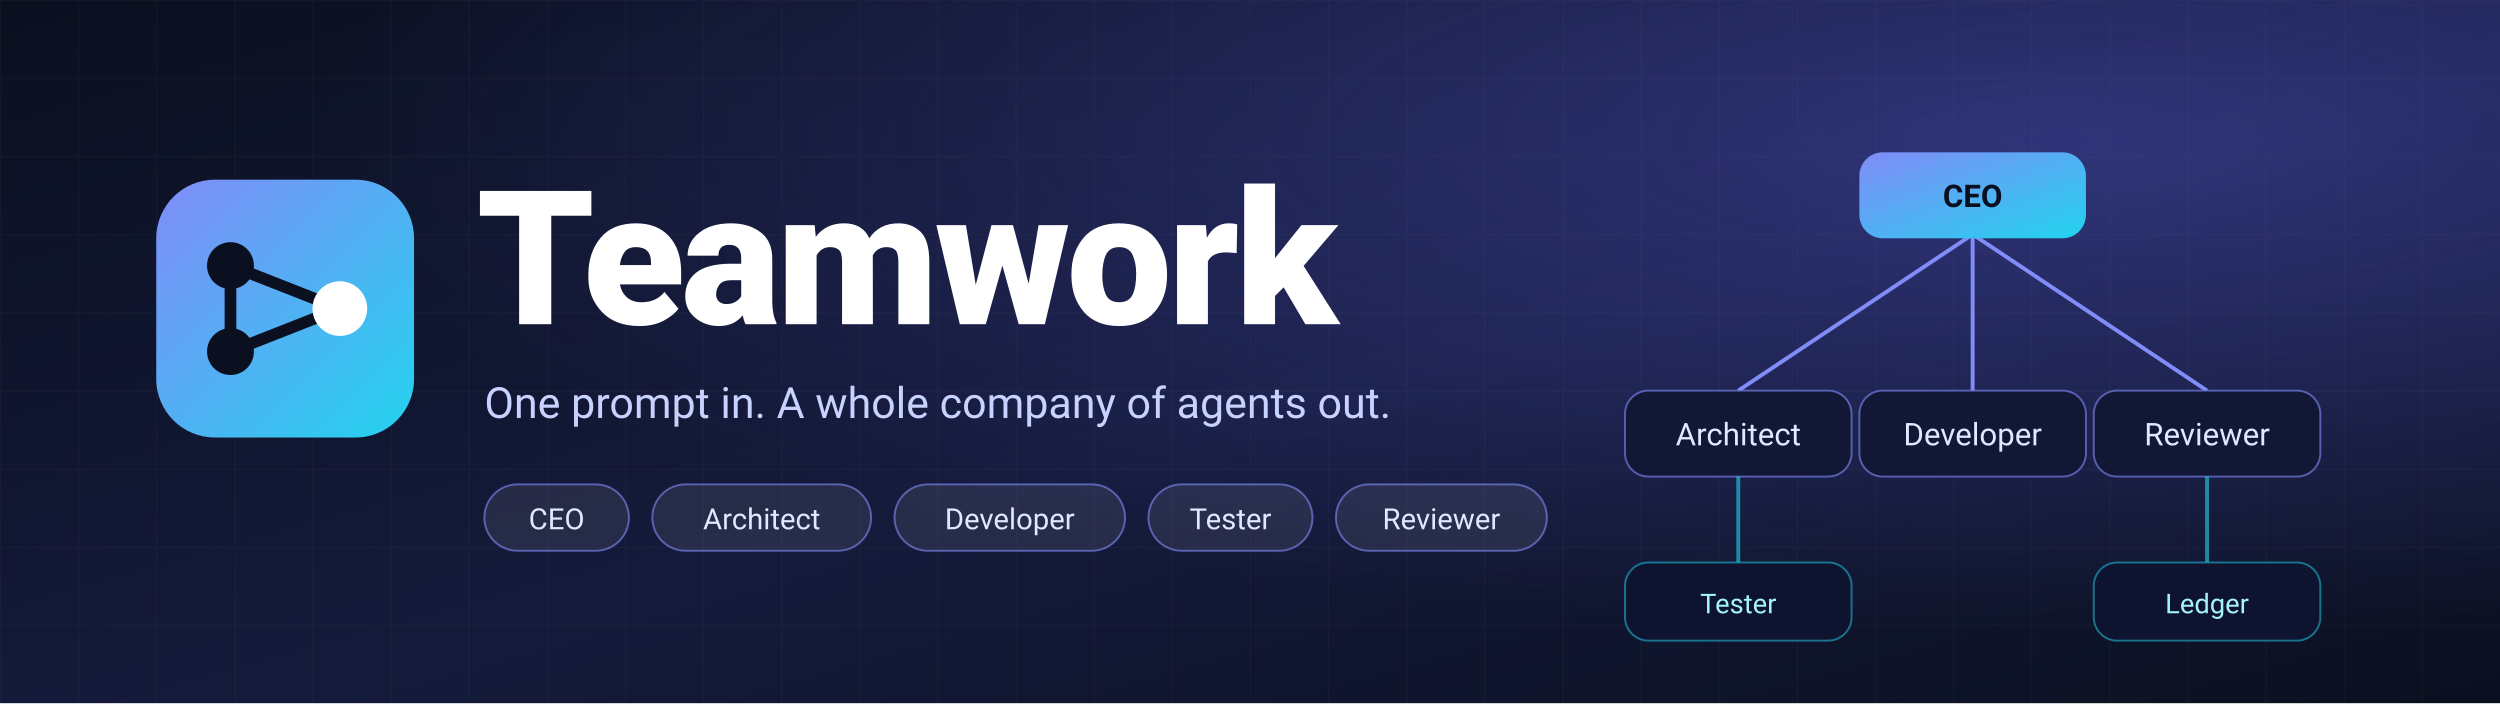
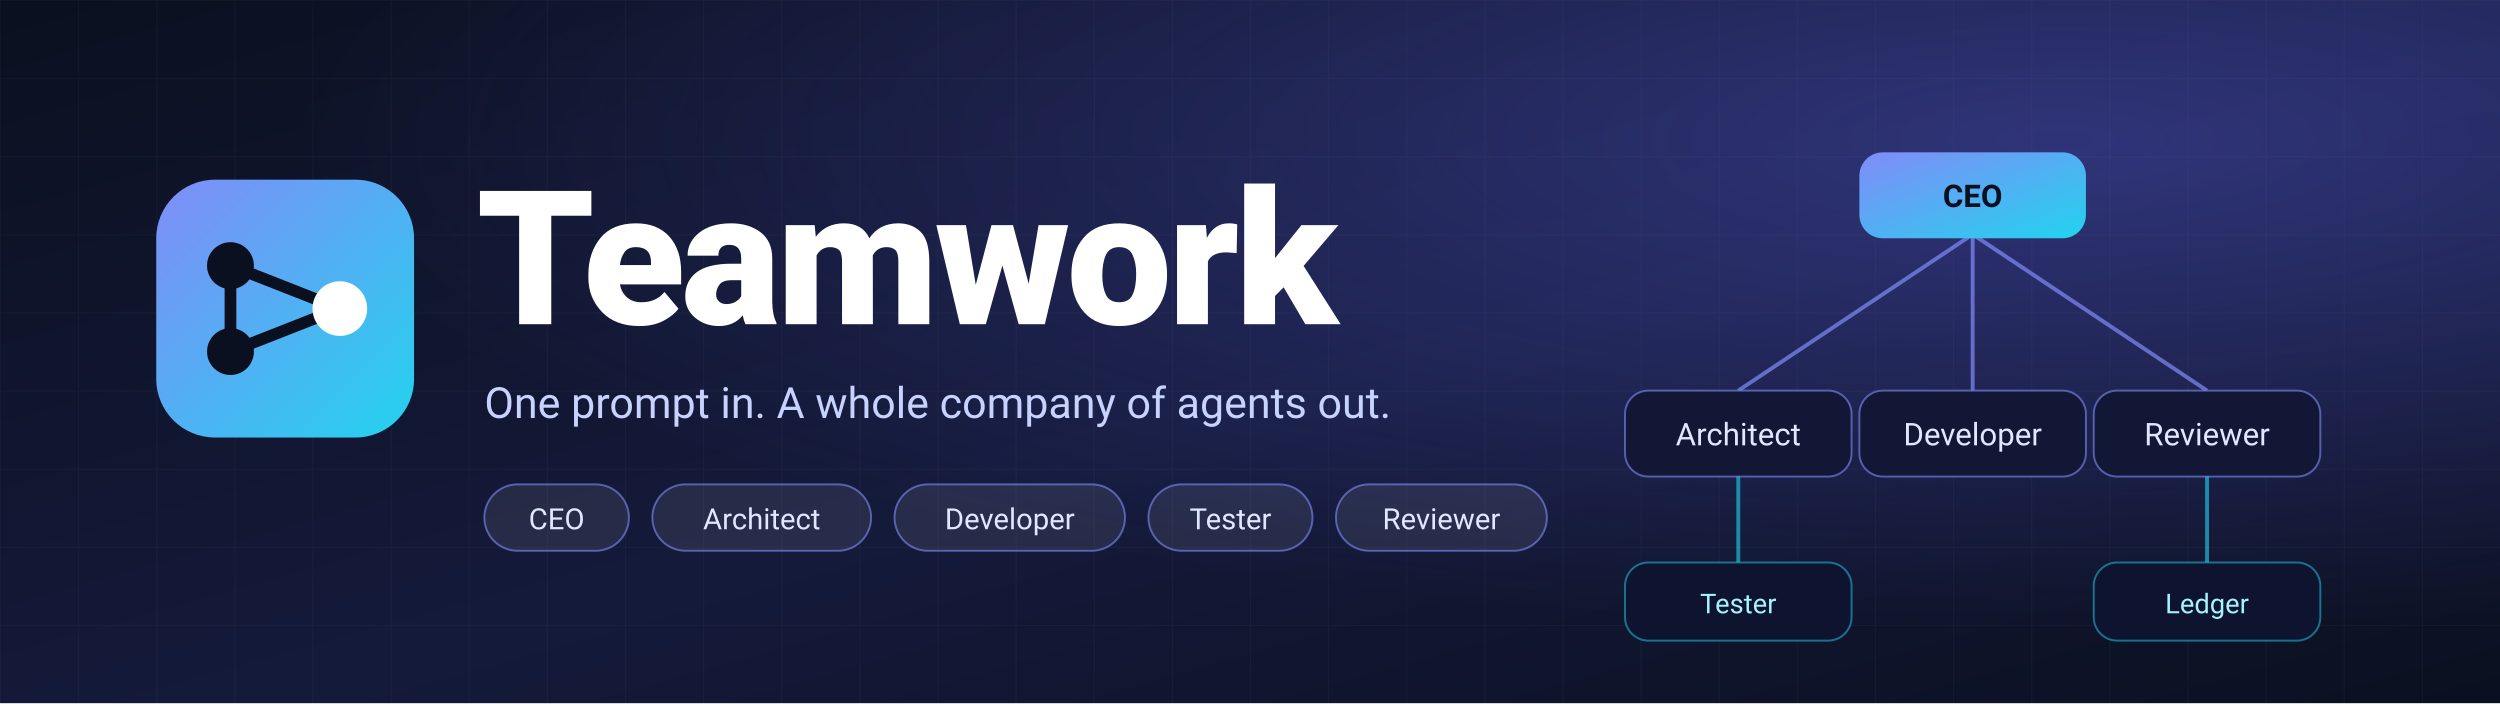
<svg xmlns="http://www.w3.org/2000/svg" width="1280" height="360" viewBox="0 0 1280 360" role="img" aria-labelledby="bannerTitle bannerDesc">
  <defs>
    <linearGradient id="bg" x1="0" y1="0" x2="1" y2="1">
      <stop offset="0" stop-color="#0b1020" />
      <stop offset="0.55" stop-color="#141a3a" />
      <stop offset="1" stop-color="#0b1020" />
    </linearGradient>
    <linearGradient id="accent" x1="0" y1="0" x2="1" y2="1">
      <stop offset="0" stop-color="#818cf8" />
      <stop offset="1" stop-color="#22d3ee" />
    </linearGradient>
    <radialGradient id="glow" cx="0.82" cy="0.2" r="0.7">
      <stop offset="0" stop-color="#6366f1" stop-opacity="0.35" />
      <stop offset="1" stop-color="#6366f1" stop-opacity="0" />
    </radialGradient>
    <pattern id="grid" width="40" height="40" patternUnits="userSpaceOnUse">
      <path d="M40 0H0V40" fill="none" stroke="#ffffff" stroke-opacity="0.03" stroke-width="1" />
    </pattern>
  </defs>
  <rect width="1280" height="360" fill="url(#bg)" />
  <rect width="1280" height="360" fill="url(#grid)" />
  <rect width="1280" height="360" fill="url(#glow)" />
  <g transform="translate(80,92)">
    <rect x="0" y="0" width="132" height="132" rx="30" fill="url(#accent)" />
    <g stroke="#0b1020" stroke-width="6" stroke-linecap="round">
      <line x1="38" y1="44" x2="94" y2="66" />
      <line x1="38" y1="88" x2="94" y2="66" />
      <line x1="38" y1="44" x2="38" y2="88" />
    </g>
    <circle cx="38" cy="44" r="12" fill="#0b1020" />
    <circle cx="38" cy="88" r="12" fill="#0b1020" />
    <circle cx="94" cy="66" r="14" fill="#ffffff" />
  </g>
  <text x="244" y="166" font-family="ui-sans-serif, -apple-system, Segoe UI, Roboto, Helvetica, Arial, sans-serif" font-size="96" font-weight="800" fill="#ffffff" letter-spacing="-2">Teamwork</text>
  <text x="248" y="214" font-family="ui-sans-serif, -apple-system, Segoe UI, Roboto, Helvetica, Arial, sans-serif" font-size="22" fill="#c7d2fe">One prompt in. A whole company of agents out.</text>
  <g font-family="ui-sans-serif, -apple-system, Segoe UI, Roboto, Helvetica, Arial, sans-serif" font-size="15" fill="#e0e7ff" text-anchor="middle">
    <rect x="248" y="248" width="74" height="34" rx="17" fill="#ffffff" fill-opacity="0.08" stroke="#818cf8" stroke-opacity="0.6" />
    <text x="285" y="271">CEO</text>
    <rect x="334" y="248" width="112" height="34" rx="17" fill="#ffffff" fill-opacity="0.08" stroke="#818cf8" stroke-opacity="0.6" />
    <text x="390" y="271">Architect</text>
    <rect x="458" y="248" width="118" height="34" rx="17" fill="#ffffff" fill-opacity="0.08" stroke="#818cf8" stroke-opacity="0.6" />
    <text x="517" y="271">Developer</text>
    <rect x="588" y="248" width="84" height="34" rx="17" fill="#ffffff" fill-opacity="0.08" stroke="#818cf8" stroke-opacity="0.6" />
    <text x="630" y="271">Tester</text>
    <rect x="684" y="248" width="108" height="34" rx="17" fill="#ffffff" fill-opacity="0.08" stroke="#818cf8" stroke-opacity="0.6" />
    <text x="738" y="271">Reviewer</text>
  </g>
  <g font-family="ui-sans-serif, -apple-system, Segoe UI, Roboto, Helvetica, Arial, sans-serif" font-size="16" text-anchor="middle">
-     <g stroke="#818cf8" stroke-opacity="1" stroke-width="2" fill="none">
+     <g stroke="#818cf8" stroke-opacity="0.7" stroke-width="2" fill="none">
      <line x1="1010" y1="120" x2="890" y2="200" />
      <line x1="1010" y1="120" x2="1010" y2="200" />
      <line x1="1010" y1="120" x2="1130" y2="200" />
    </g>
    <rect x="952" y="78" width="116" height="44" rx="12" fill="url(#accent)" />
    <text x="1010" y="106" fill="#0b1020" font-weight="700">CEO</text>
    <rect x="832" y="200" width="116" height="44" rx="12" fill="#111735" stroke="#818cf8" stroke-opacity="0.6" />
    <text x="890" y="228" fill="#e0e7ff">Architect</text>
    <rect x="952" y="200" width="116" height="44" rx="12" fill="#111735" stroke="#818cf8" stroke-opacity="0.6" />
    <text x="1010" y="228" fill="#e0e7ff">Developer</text>
    <rect x="1072" y="200" width="116" height="44" rx="12" fill="#111735" stroke="#818cf8" stroke-opacity="0.6" />
    <text x="1130" y="228" fill="#e0e7ff">Reviewer</text>
    <g stroke="#22d3ee" stroke-opacity="0.6" stroke-width="2" fill="none">
      <line x1="890" y1="244" x2="890" y2="288" />
      <line x1="1130" y1="244" x2="1130" y2="288" />
    </g>
    <rect x="832" y="288" width="116" height="40" rx="12" fill="#0e1430" stroke="#22d3ee" stroke-opacity="0.5" />
    <text x="890" y="314" fill="#a5f3fc" font-size="14">Tester</text>
    <rect x="1072" y="288" width="116" height="40" rx="12" fill="#0e1430" stroke="#22d3ee" stroke-opacity="0.5" />
    <text x="1130" y="314" fill="#a5f3fc" font-size="14">Ledger</text>
  </g>
</svg>
